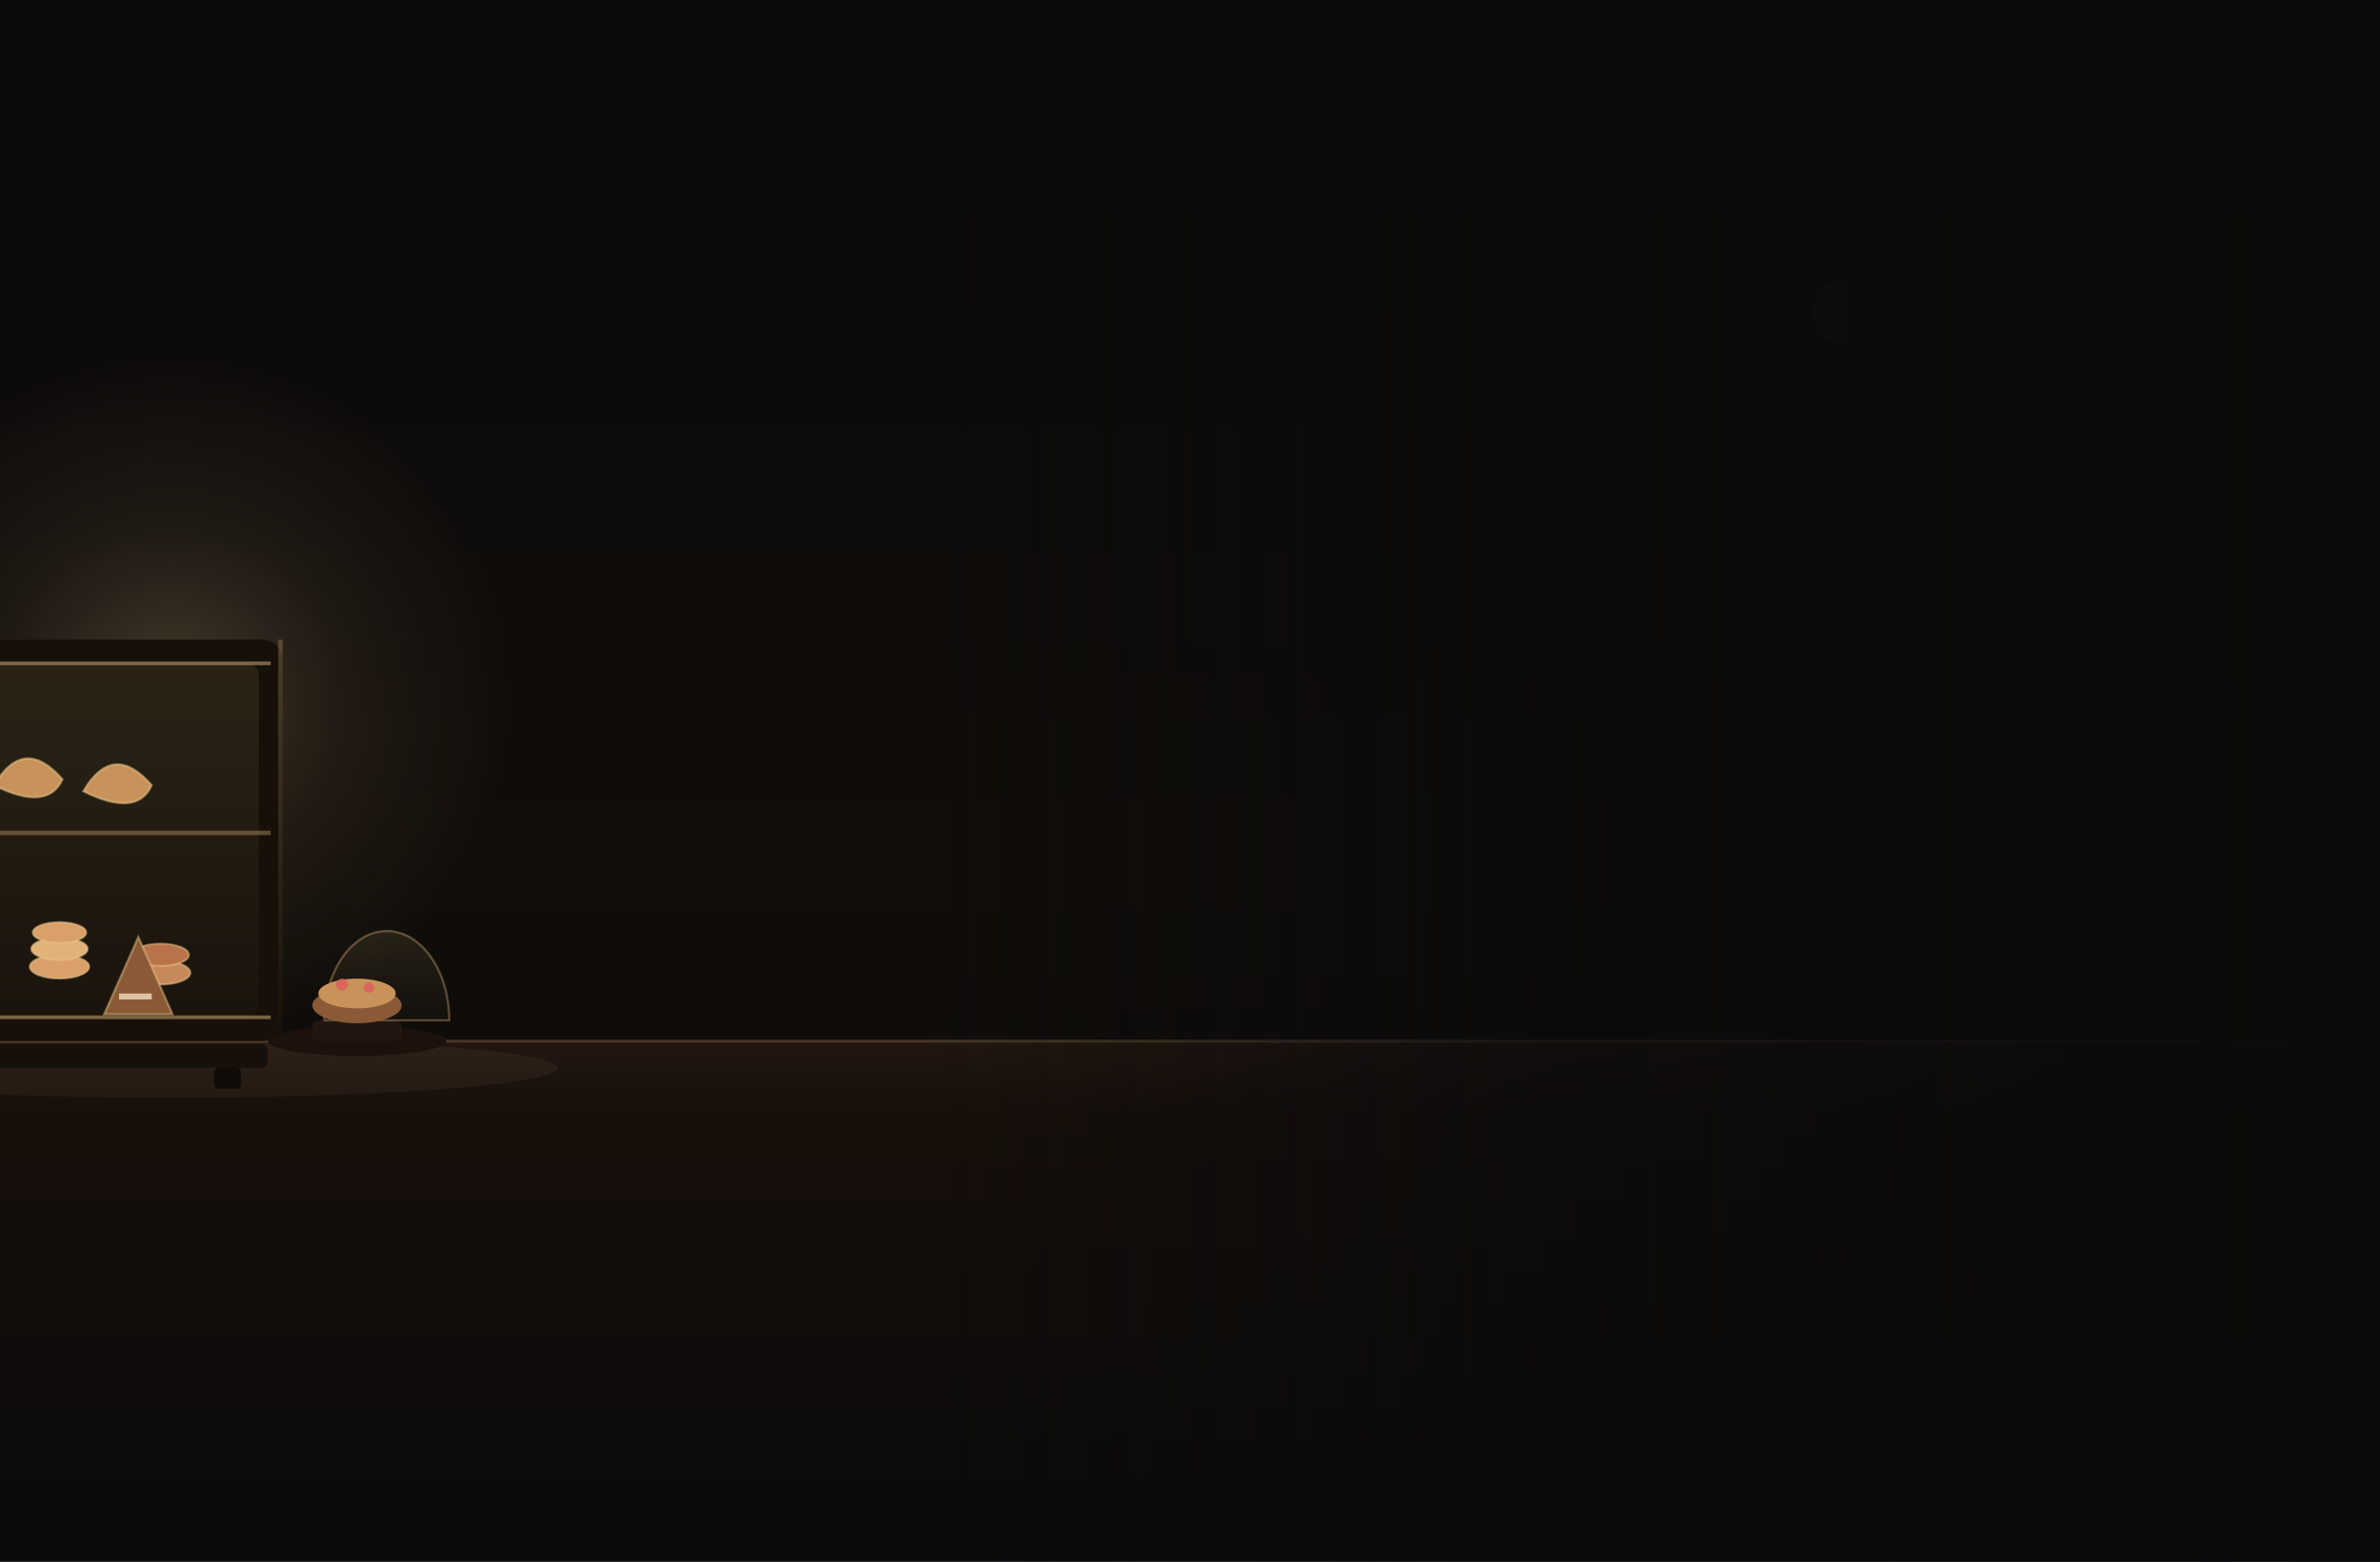
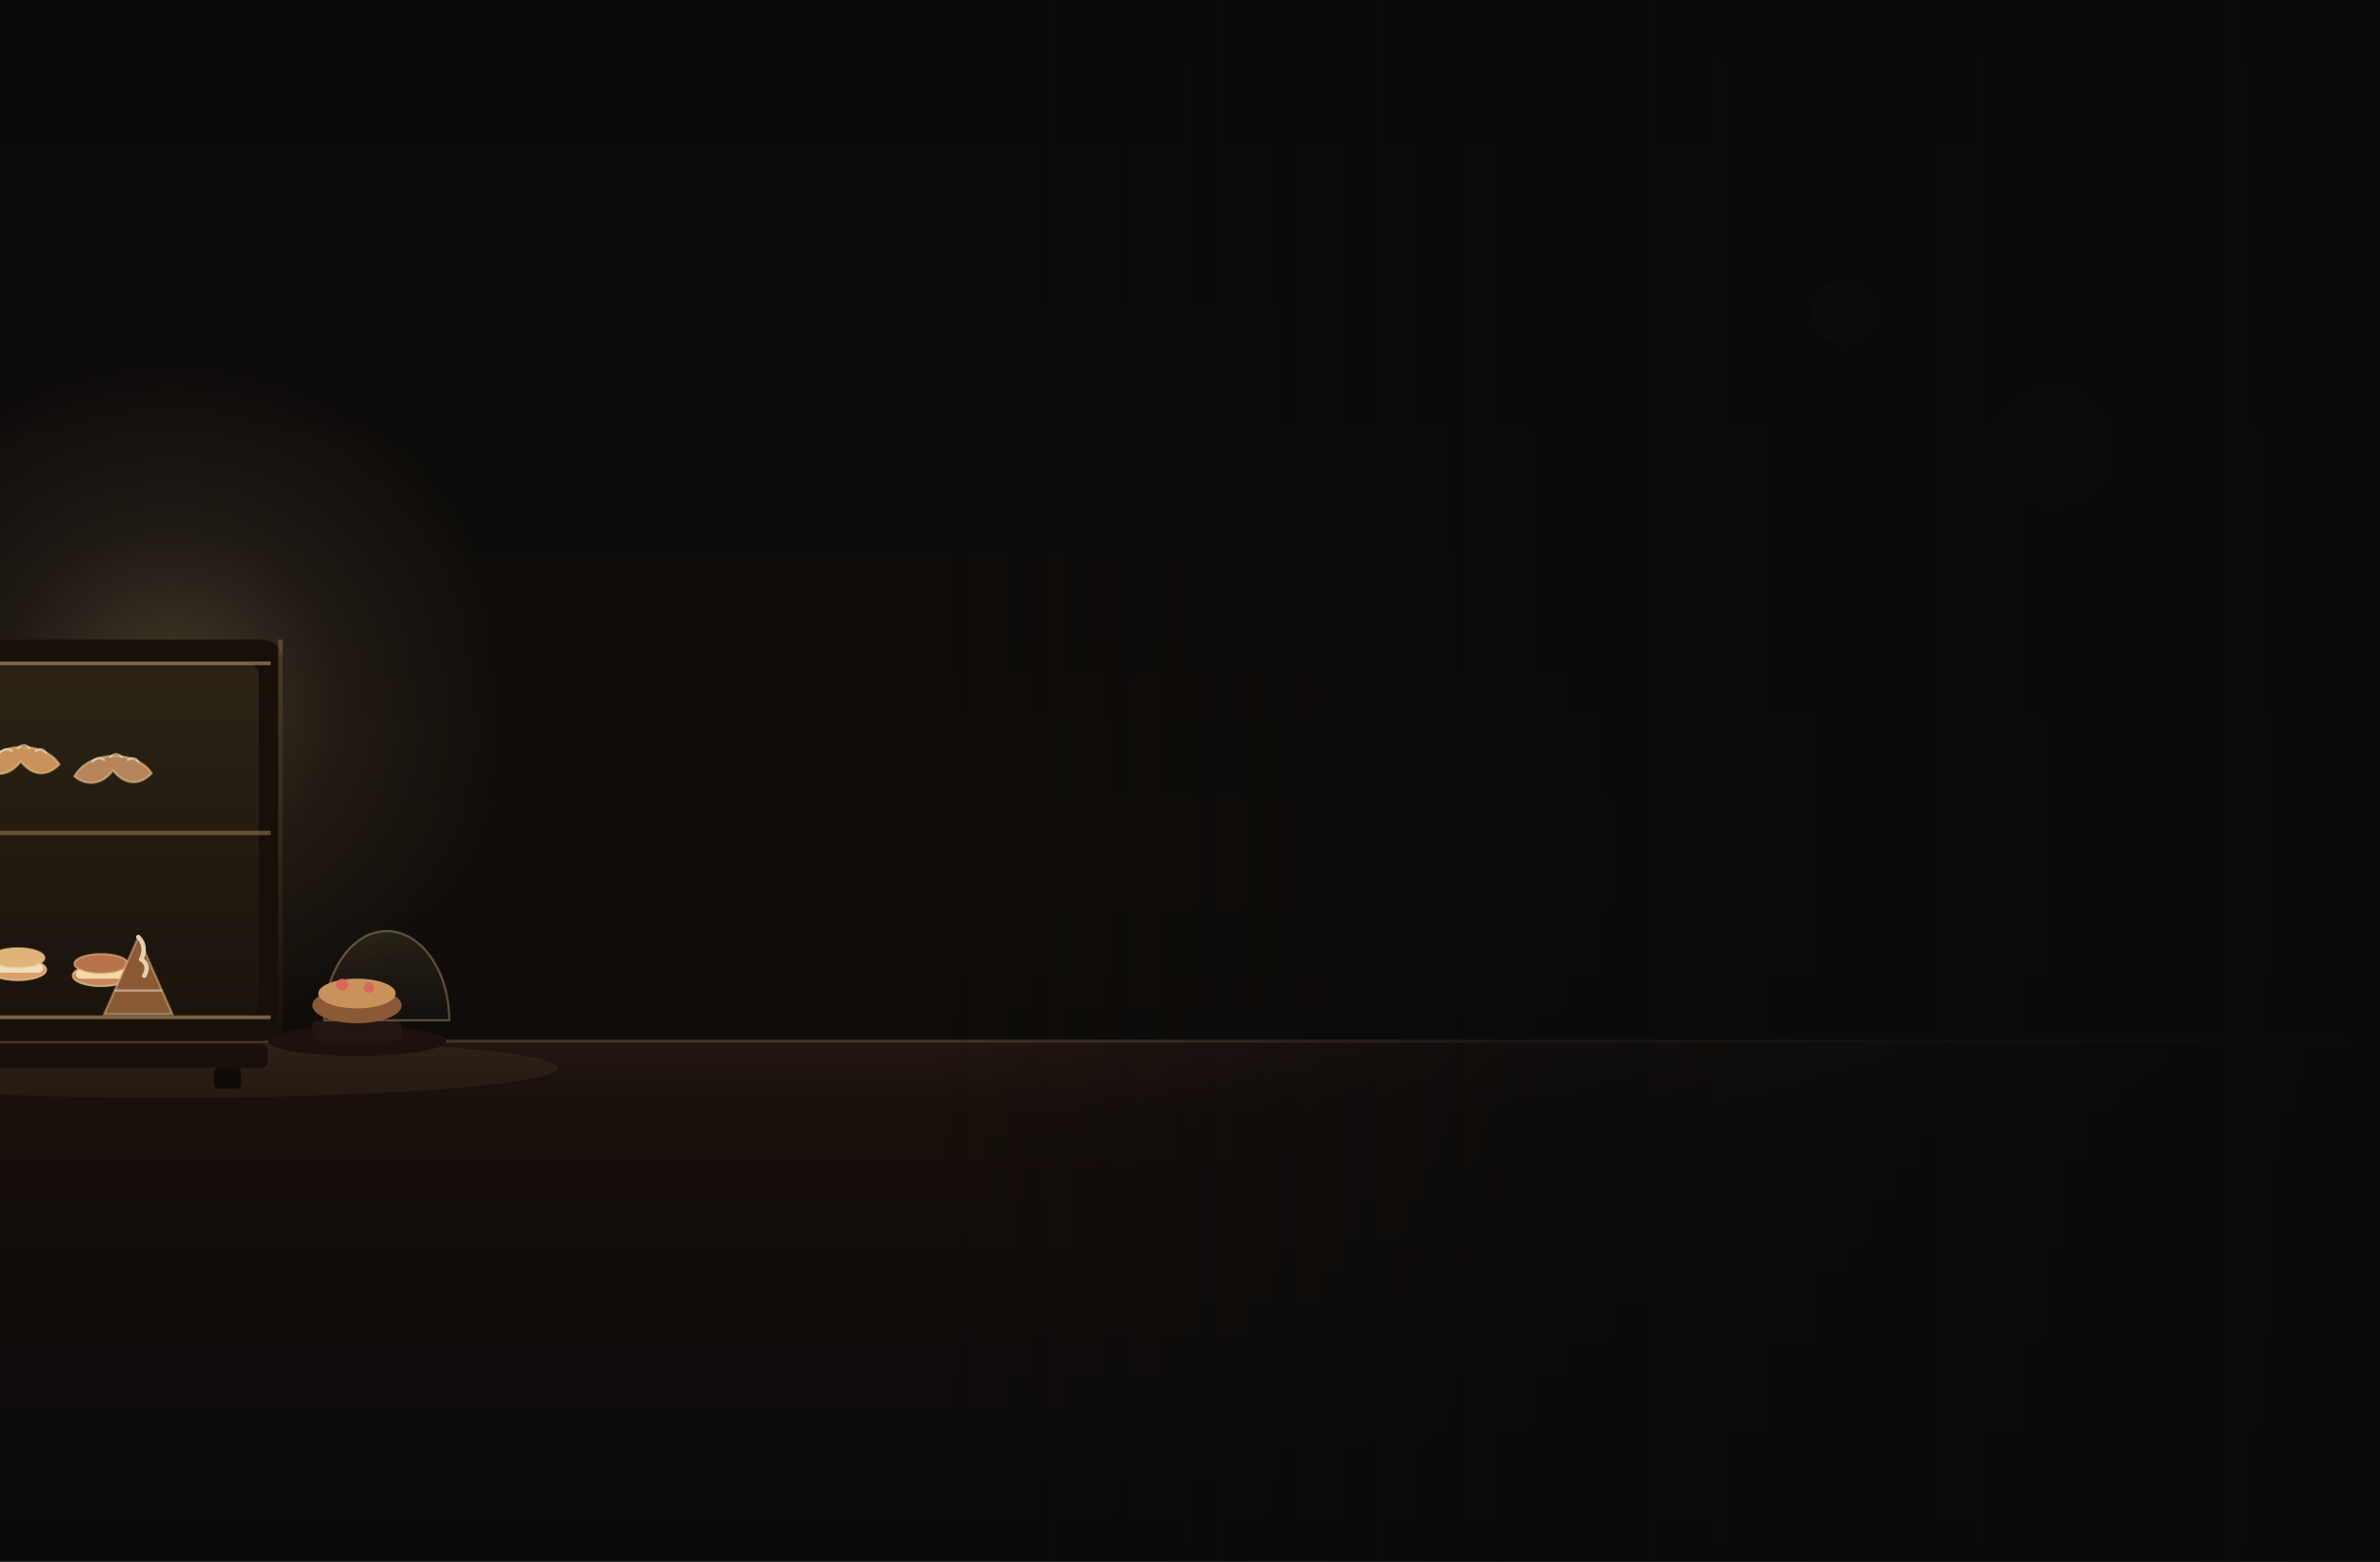
<svg xmlns="http://www.w3.org/2000/svg" viewBox="0 0 1600 1050" preserveAspectRatio="xMidYMid slice">
  <defs>
    <linearGradient id="csky" x1="0" y1="0" x2="0" y2="1">
      <stop offset="0" stop-color="#0a0a0b" />
      <stop offset=".55" stop-color="#110d09" />
      <stop offset="1" stop-color="#0a0a0b" />
    </linearGradient>
    <radialGradient id="caselight" cx=".5" cy=".5" r=".5">
      <stop offset="0" stop-color="#e9c98a" stop-opacity=".26" />
      <stop offset=".5" stop-color="#c8a375" stop-opacity=".09" />
      <stop offset="1" stop-color="#c8a375" stop-opacity="0" />
    </radialGradient>
    <linearGradient id="ccounter" x1="0" y1="0" x2="0" y2="1">
      <stop offset="0" stop-color="#221610" />
      <stop offset=".14" stop-color="#170f0a" />
      <stop offset="1" stop-color="#0a0a0b" />
    </linearGradient>
    <linearGradient id="crimV" x1="0" y1="0" x2="0" y2="1">
      <stop offset="0" stop-color="#c8a375" stop-opacity=".5" />
      <stop offset="1" stop-color="#c8a375" stop-opacity="0" />
    </linearGradient>
    <linearGradient id="fadeR" x1="0" y1="0" x2="1" y2="0">
      <stop offset="0" stop-color="#0a0a0b" stop-opacity="0" />
      <stop offset=".4" stop-color="#0a0a0b" stop-opacity=".7" />
      <stop offset="1" stop-color="#0a0a0b" />
    </linearGradient>
    <linearGradient id="glassTint" x1="0" y1="0" x2="0" y2="1">
      <stop offset="0" stop-color="#e9c98a" stop-opacity=".10" />
      <stop offset="1" stop-color="#e9c98a" stop-opacity=".02" />
    </linearGradient>
  </defs>
  <rect width="1600" height="1050" fill="url(#csky)" />
  <circle cx="1380" cy="300" r="40" fill="#c8a375" opacity=".04" />
  <circle cx="1240" cy="210" r="22" fill="#e9c98a" opacity=".04" />
  <circle cx="1480" cy="470" r="26" fill="#c8a375" opacity=".03" />
  <circle cx="115" cy="470" r="230" fill="url(#caselight)" />
  <rect x="0" y="700" width="1600" height="350" fill="url(#ccounter)" />
  <line x1="0" y1="700" x2="1600" y2="700" stroke="rgba(200,163,117,.25)" stroke-width="2" />
  <ellipse cx="115" cy="718" rx="260" ry="20" fill="#c8a375" opacity=".07" />
  <g transform="translate(-260 0)">
    <rect x="90" y="430" width="360" height="270" rx="14" fill="#161009" />
    <rect x="106" y="446" width="328" height="238" rx="8" fill="url(#glassTint)" />
    <line x1="98" y1="560" x2="442" y2="560" stroke="rgba(200,163,117,.4)" stroke-width="3" />
    <line x1="98" y1="446" x2="442" y2="446" stroke="rgba(200,163,117,.55)" stroke-width="2.5" />
    <line x1="98" y1="684" x2="442" y2="684" stroke="rgba(200,163,117,.55)" stroke-width="2.5" />
-     <g fill="#c8935a" stroke="rgba(233,201,138,.5)" stroke-width="1.5">
-       <path d="M136 528 q20 -34 46 -4 q-10 22 -46 4 Z" />
-       <path d="M196 532 q20 -34 46 -4 q-10 22 -46 4 Z" />
-       <path d="M256 528 q20 -34 46 -4 q-10 22 -46 4 Z" />
-       <path d="M316 532 q20 -34 46 -4 q-10 22 -46 4 Z" />
+     <g>
+       <g transform="translate(120 494)">
+         <path d="M4,22 C14,4 46,4 56,20 C46,30 36,26 30,18 C24,26 14,30 4,22 Z" fill="#c8935a" stroke="rgba(233,201,138,.55)" stroke-width="1.5" />
+         <path d="M16,12 Q20,8 24,11 M28,9 Q32,5 36,9 M40,11 Q44,8 47,12" fill="none" stroke="rgba(255,238,210,.6)" stroke-width="1.3" stroke-linecap="round" />
+       </g>
+       <g transform="translate(182 500)">
+         <path d="M4,22 C14,4 46,4 56,20 C46,30 36,26 30,18 C24,26 14,30 4,22 Z" fill="#d9a06a" stroke="rgba(233,201,138,.55)" stroke-width="1.5" />
+         <path d="M16,12 Q20,8 24,11 M28,9 Q32,5 36,9 M40,11 Q44,8 47,12" fill="none" stroke="rgba(255,238,210,.6)" stroke-width="1.3" stroke-linecap="round" />
+       </g>
+       <g transform="translate(244 494)">
+         <path d="M4,22 C14,4 46,4 56,20 C46,30 36,26 30,18 C24,26 14,30 4,22 Z" fill="#c8935a" stroke="rgba(233,201,138,.55)" stroke-width="1.5" />
+         <path d="M16,12 Q20,8 24,11 M28,9 Q32,5 36,9 M40,11 Q44,8 47,12" fill="none" stroke="rgba(255,238,210,.6)" stroke-width="1.3" stroke-linecap="round" />
+       </g>
+       <g transform="translate(306 500)">
+         <path d="M4,22 C14,4 46,4 56,20 C46,30 36,26 30,18 C24,26 14,30 4,22 Z" fill="#b8845a" stroke="rgba(233,201,138,.55)" stroke-width="1.5" />
+         <path d="M16,12 Q20,8 24,11 M28,9 Q32,5 36,9 M40,11 Q44,8 47,12" fill="none" stroke="rgba(255,238,210,.6)" stroke-width="1.3" stroke-linecap="round" />
+       </g>
    </g>
-     <g stroke="rgba(233,201,138,.5)" stroke-width="1.3">
-       <ellipse cx="160" cy="650" rx="20" ry="8" fill="#d9a06a" />
-       <ellipse cx="160" cy="638" rx="19" ry="7.5" fill="#c8895a" />
-       <ellipse cx="160" cy="627" rx="18" ry="7" fill="#d9a06a" />
-       <ellipse cx="230" cy="654" rx="20" ry="8" fill="#b8734a" />
-       <ellipse cx="230" cy="642" rx="19" ry="7.5" fill="#c8895a" />
-       <ellipse cx="300" cy="650" rx="20" ry="8" fill="#d9a06a" />
-       <ellipse cx="300" cy="638" rx="19" ry="7.5" fill="#e0b378" />
-       <ellipse cx="300" cy="627" rx="18" ry="7" fill="#d9a06a" />
-       <ellipse cx="368" cy="654" rx="20" ry="8" fill="#c8895a" />
-       <ellipse cx="368" cy="642" rx="19" ry="7.5" fill="#b8734a" />
+     <g stroke="rgba(233,201,138,.55)" stroke-width="1.3">
+       <g transform="translate(140 636)">
+         <ellipse cx="20" cy="16" rx="19" ry="7" />
+         <ellipse cx="20" cy="16" rx="19" ry="7" fill="#c8895a" />
+         <rect x="3" y="12" width="34" height="6" rx="3" fill="#f0ddc0" stroke="none" />
+         <ellipse cx="20" cy="8" rx="18" ry="6.6" fill="#d9a06a" />
+       </g>
+       <g transform="translate(196 640)">
+         <ellipse cx="20" cy="16" rx="19" ry="7" />
+         <ellipse cx="20" cy="16" rx="19" ry="7" fill="#b8734a" />
+         <rect x="3" y="12" width="34" height="6" rx="3" fill="#e8b9d4" stroke="none" />
+         <ellipse cx="20" cy="8" rx="18" ry="6.6" fill="#c8895a" />
+       </g>
+       <g transform="translate(252 636)">
+         <ellipse cx="20" cy="16" rx="19" ry="7" />
+         <ellipse cx="20" cy="16" rx="19" ry="7" fill="#d9a06a" />
+         <rect x="3" y="12" width="34" height="6" rx="3" fill="#f0ddc0" stroke="none" />
+         <ellipse cx="20" cy="8" rx="18" ry="6.6" fill="#e0b378" />
+       </g>
+       <g transform="translate(308 640)">
+         <ellipse cx="20" cy="16" rx="19" ry="7" />
+         <ellipse cx="20" cy="16" rx="19" ry="7" fill="#c8895a" />
+         <rect x="3" y="12" width="34" height="6" rx="3" fill="#f6d9a8" stroke="none" />
+         <ellipse cx="20" cy="8" rx="18" ry="6.6" fill="#b8734a" />
+       </g>
    </g>
-     <g fill="#8a5a36" stroke="rgba(233,201,138,.45)" stroke-width="1.5">
-       <path d="M130 682 L170 682 L150 632 Z" />
-       <path d="M190 682 L230 682 L210 636 Z" />
-       <path d="M330 682 L376 682 L353 630 Z" />
-     </g>
-     <g fill="#f0ddc0" opacity=".8">
-       <rect x="140" y="668" width="20" height="4" />
-       <rect x="200" y="670" width="20" height="4" />
-       <rect x="340" y="668" width="22" height="4" />
+     <g>
+       <g>
+         <path d="M130 682 L170 682 L150 632 Z" fill="#8a5a36" stroke="rgba(233,201,138,.45)" stroke-width="1.5" />
+         <path d="M136 668 L164 668" stroke="rgba(240,221,192,.55)" stroke-width="1.5" />
+         <path d="M150 632 Q156 638 152 646 Q158 650 154 656" fill="none" stroke="#f0ddc0" stroke-width="3" stroke-linecap="round" opacity=".9" />
+       </g>
+       <g>
+         <path d="M190 682 L230 682 L210 636 Z" fill="#96613a" stroke="rgba(233,201,138,.45)" stroke-width="1.5" />
+         <path d="M196 670 L224 670" stroke="rgba(240,221,192,.55)" stroke-width="1.5" />
+         <path d="M210 636 Q216 642 212 650 Q218 654 214 660" fill="none" stroke="#f0ddc0" stroke-width="3" stroke-linecap="round" opacity=".9" />
+       </g>
+       <g>
+         <path d="M330 682 L376 682 L353 630 Z" fill="#8a5a36" stroke="rgba(233,201,138,.45)" stroke-width="1.5" />
+         <path d="M337 666 L369 666" stroke="rgba(240,221,192,.55)" stroke-width="1.5" />
+         <path d="M353 630 Q359 636 355 645 Q361 649 357 656" fill="none" stroke="#f0ddc0" stroke-width="3" stroke-linecap="round" opacity=".9" />
+       </g>
    </g>
    <g>
      <ellipse cx="500" cy="700" rx="60" ry="10" fill="#1c120b" />
      <rect x="470" y="686" width="60" height="14" rx="4" fill="#221610" />
      <path d="M478 686 a42 60 0 0 1 84 0 Z" fill="url(#glassTint)" stroke="rgba(200,163,117,.4)" stroke-width="1.5" />
      <ellipse cx="500" cy="676" rx="30" ry="12" fill="#8a5a36" />
      <ellipse cx="500" cy="668" rx="26" ry="10" fill="#c8935a" />
      <circle cx="490" cy="662" r="4" fill="#e05c5c" opacity=".8" />
      <circle cx="508" cy="664" r="3.5" fill="#e05c5c" opacity=".8" />
    </g>
    <rect x="90" y="430" width="3" height="270" fill="url(#crimV)" />
    <rect x="447" y="430" width="3" height="270" fill="url(#crimV)" opacity=".6" />
    <rect x="100" y="702" width="340" height="16" rx="5" fill="#170f0a" />
    <rect x="118" y="718" width="18" height="14" rx="3" fill="#110b07" />
    <rect x="404" y="718" width="18" height="14" rx="3" fill="#110b07" />
  </g>
  <rect x="620" width="980" height="1050" fill="url(#fadeR)" />
</svg>
